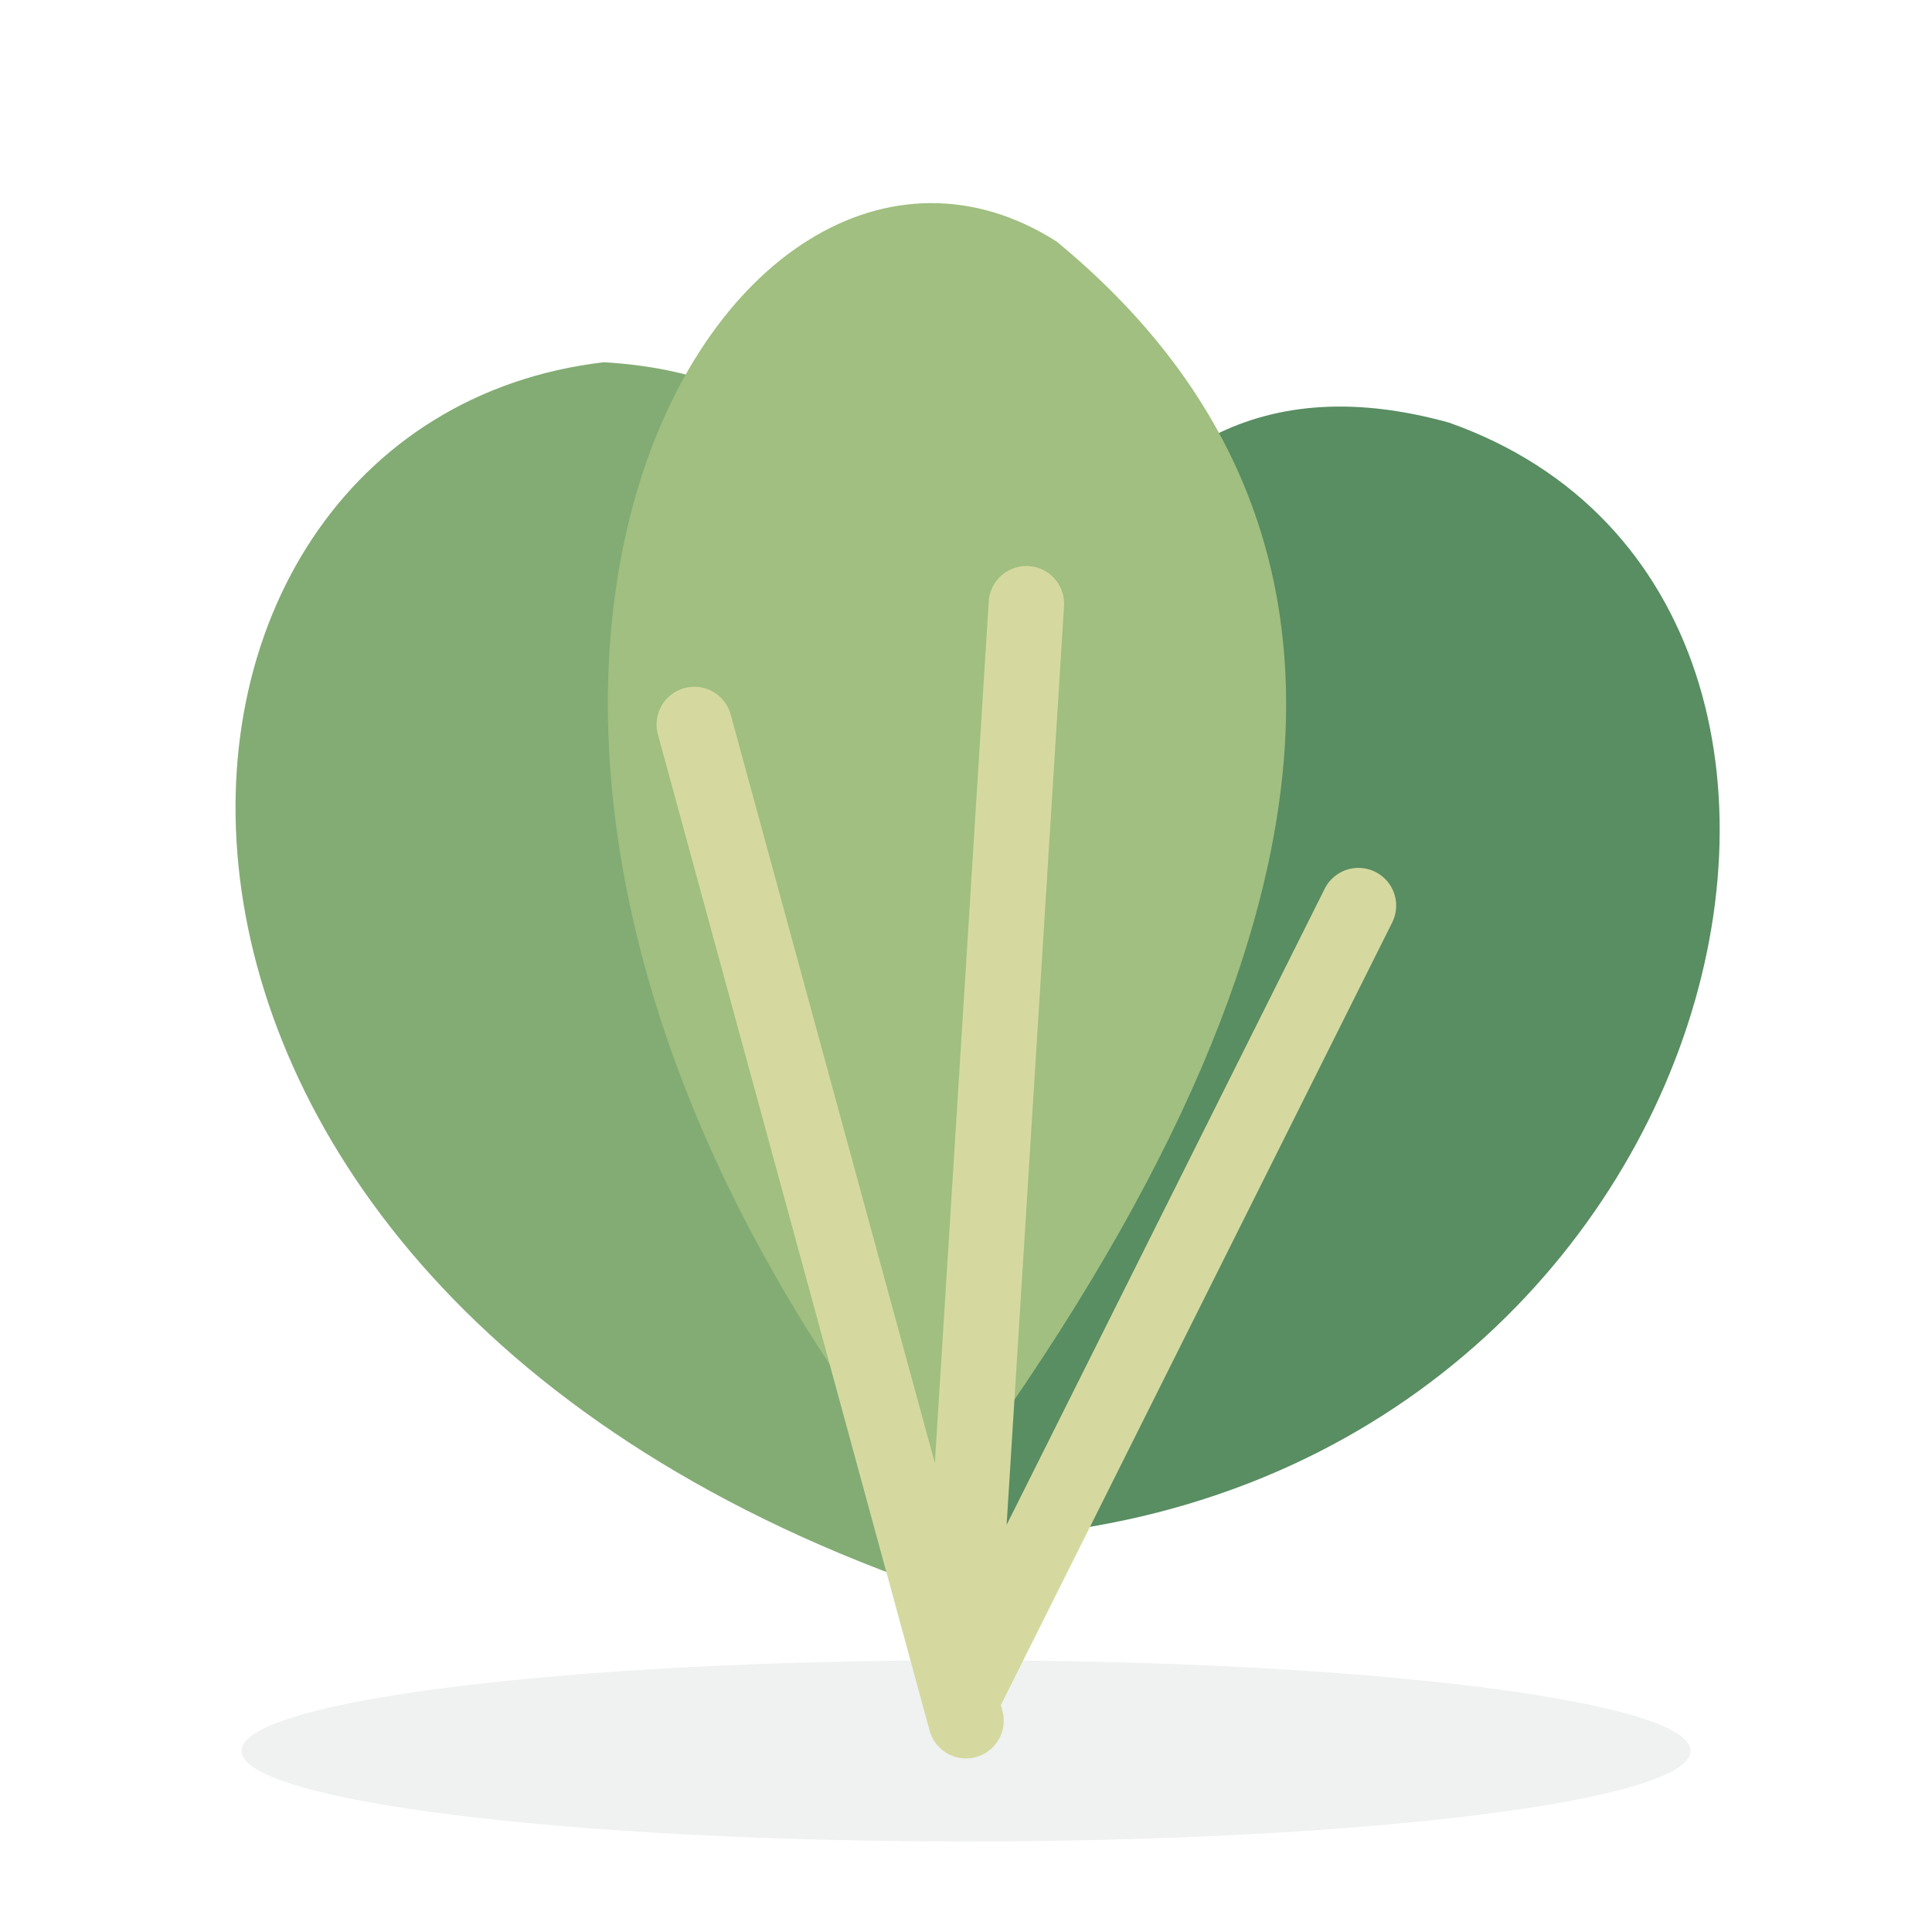
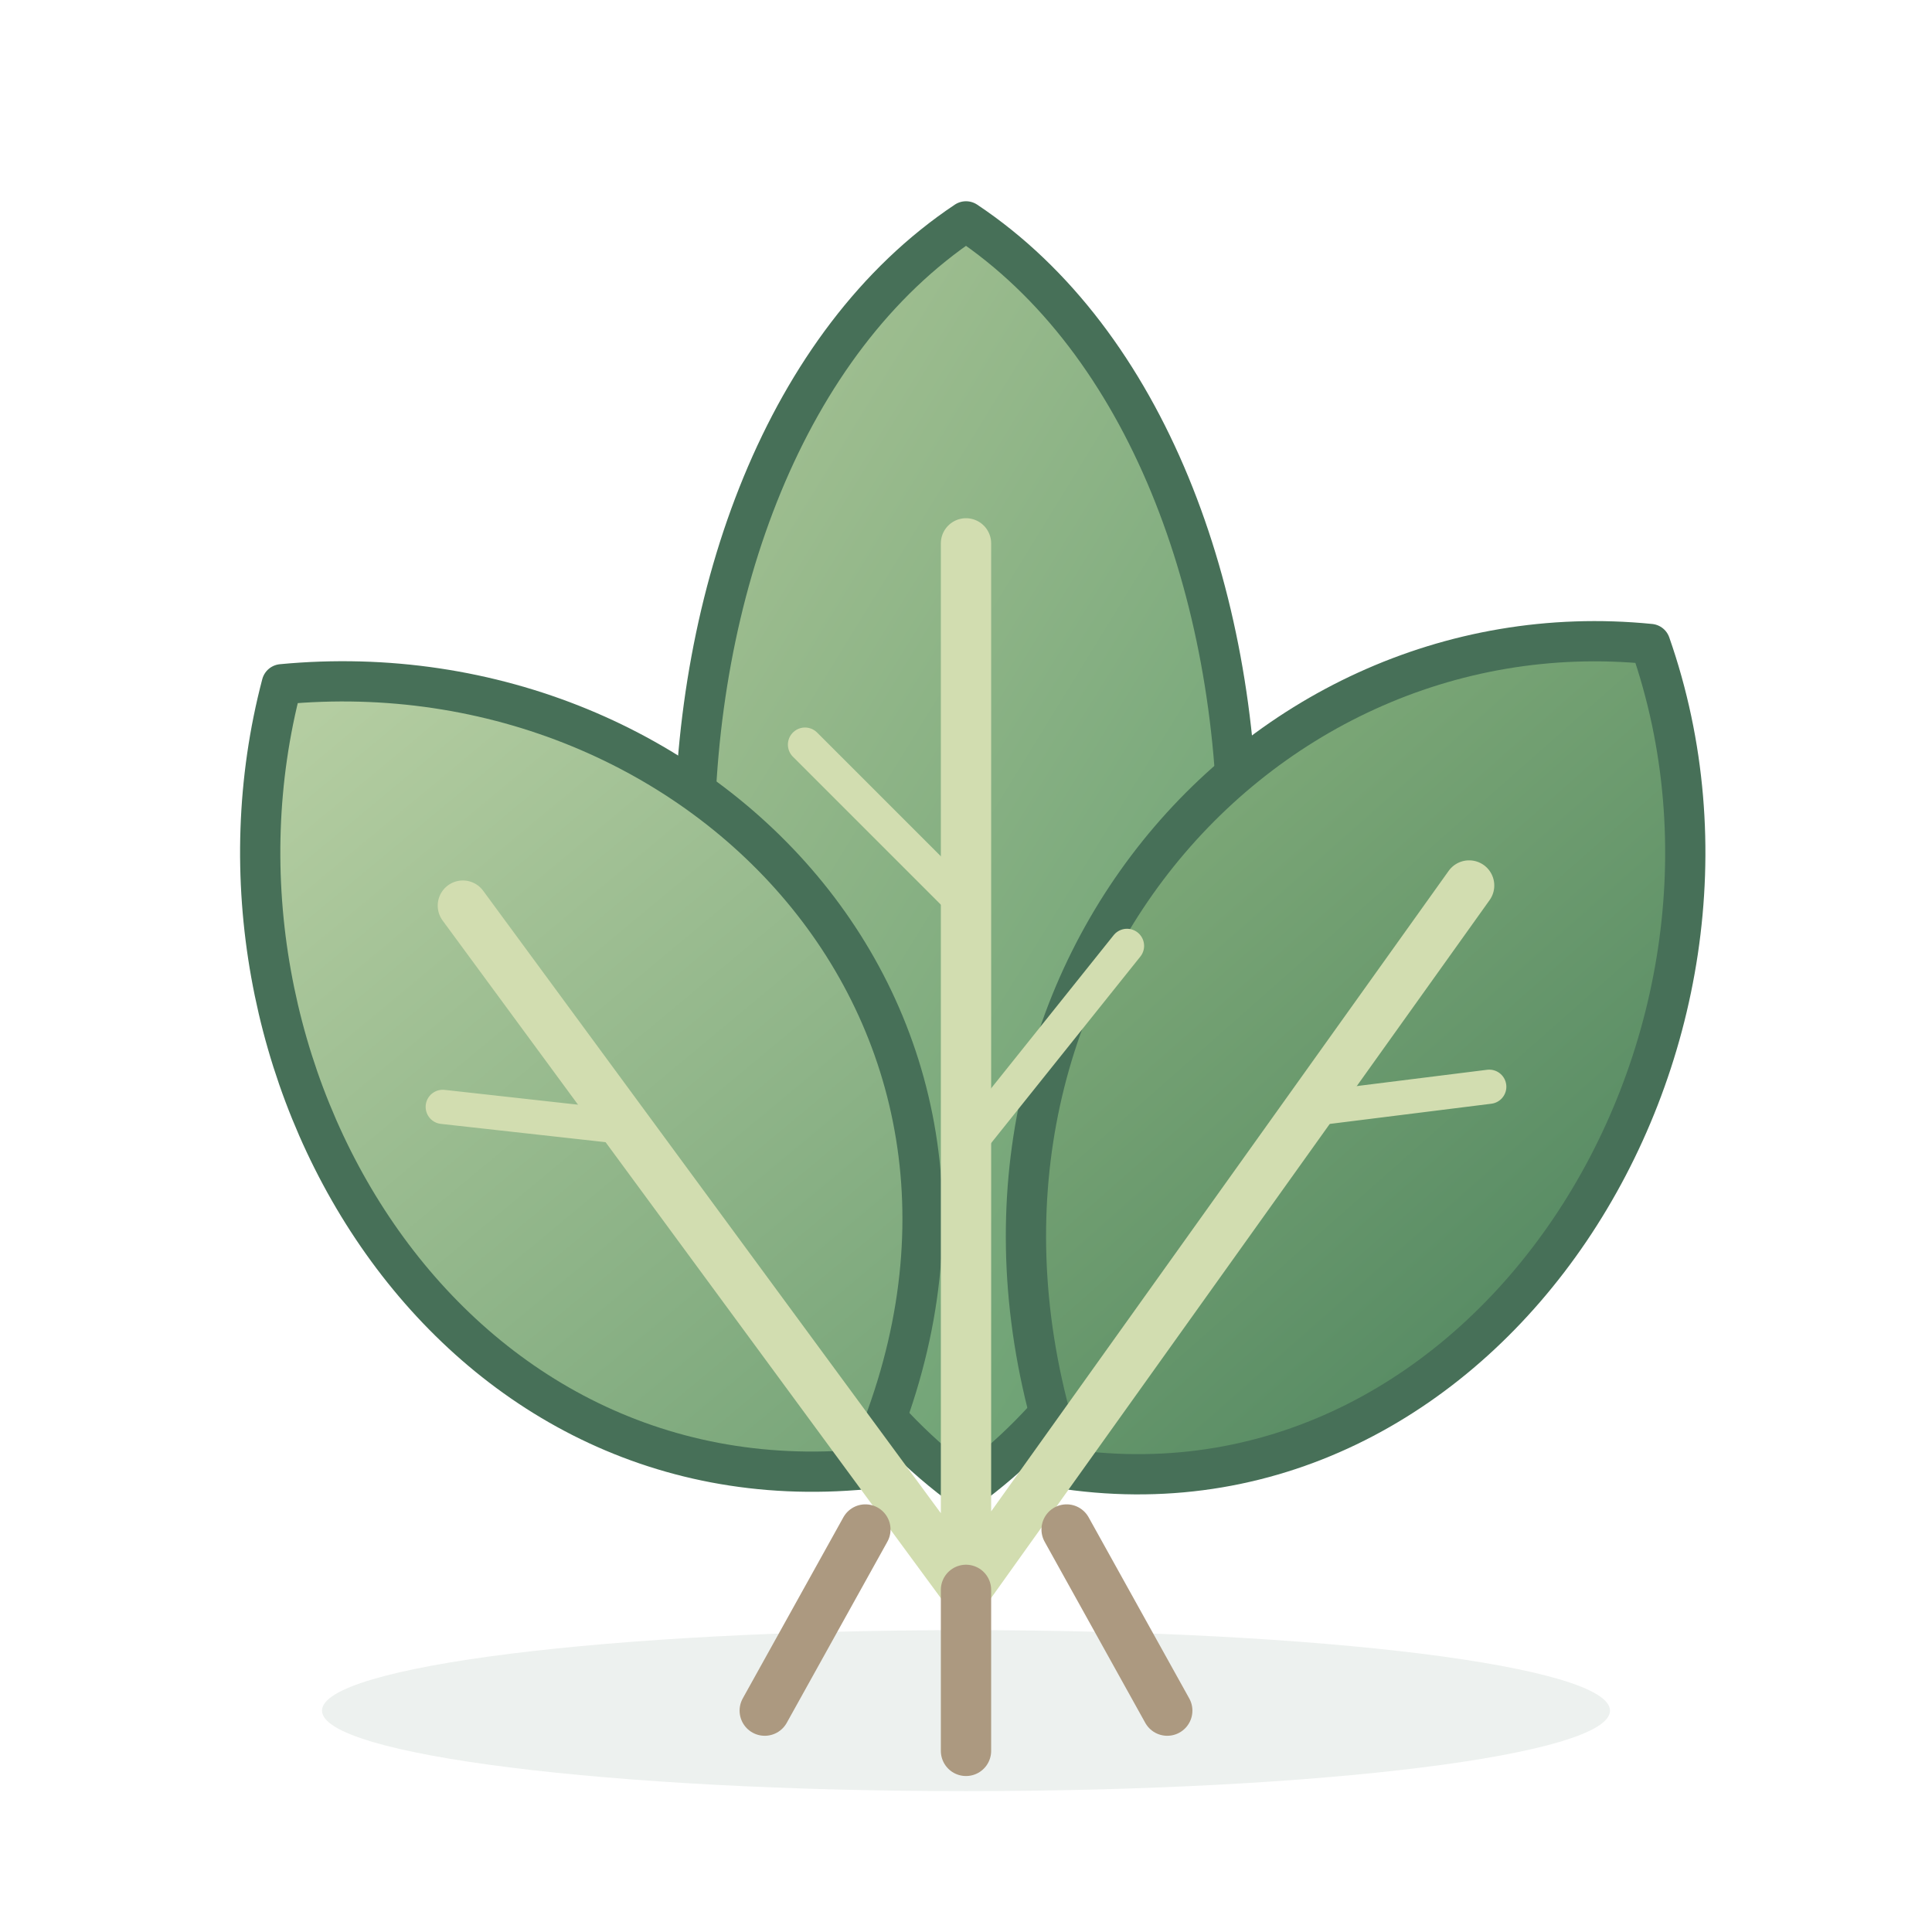
- <svg xmlns="http://www.w3.org/2000/svg" viewBox="0 0 64 64">
-   <ellipse cx="32" cy="58" rx="24" ry="3" fill="#2e563a" opacity=".08" />
-   <path d="M32 53C1 43 3 14 20 12q18 1 12 41" fill="#83ac74" />
-   <path d="M31 51C57 51 65 20 48 14q-18-5-17 37" fill="#598d62" />
-   <path d="M31 50C10 24 24 1 35 8q17 14-4 42" fill="#a0bf80" />
-   <path d="m32 57-9-33m9 32 13-26m-13 22 2-32" stroke="#d5d9a0" stroke-width="2.5" fill="none" stroke-linecap="round" />
+ <svg xmlns="http://www.w3.org/2000/svg" viewBox="0 0 96 96" fill="none" stroke-width="2" stroke-linecap="round" stroke-linejoin="round">
+   <defs>
+     <linearGradient id="spinach-tone-0" x1=".15" y1="0" x2=".85" y2="1">
+       <stop stop-color="#A6C294" />
+       <stop offset="1" stop-color="#659D70" />
+     </linearGradient>
+     <linearGradient id="spinach-tone-1" x1=".15" y1="0" x2=".85" y2="1">
+       <stop stop-color="#B4CDA1" />
+       <stop offset="1" stop-color="#79A67A" />
+     </linearGradient>
+     <linearGradient id="spinach-tone-2" x1=".15" y1="0" x2=".85" y2="1">
+       <stop stop-color="#86AF7C" />
+       <stop offset="1" stop-color="#4E845F" />
+     </linearGradient>
+   </defs>
+   <ellipse cx="48" cy="85" rx="32" ry="4" fill="#759482" opacity=".13" />
+   <path d="M48 74C30 61 30 23 48 11c18 12 18 50 0 63Z" fill="url(#spinach-tone-0)" stroke="#477058" />
+   <path d="M43 73C22 75 9 53 14 34c21-2 39 17 29 39Z" fill="url(#spinach-tone-1)" stroke="#477058" />
+   <path d="M53 73c-8-23 9-43 29-41 7 20-8 44-29 41Z" fill="url(#spinach-tone-2)" stroke="#477058" />
+   <path d="M48 27v52M23 45l25 34m25-35L48 79" stroke="#D2DDB0" stroke-width="2.5" />
+   <path d="m48 45-8-8m8 20 8-10M31 56l-9-1m44 0 8-1" stroke="#D2DDB0" stroke-width="1.7" />
+   <path d="M48 79v8m-5-11-5 9m15-9 5 9" stroke="#AC9980" stroke-width="2.5" />
</svg>
